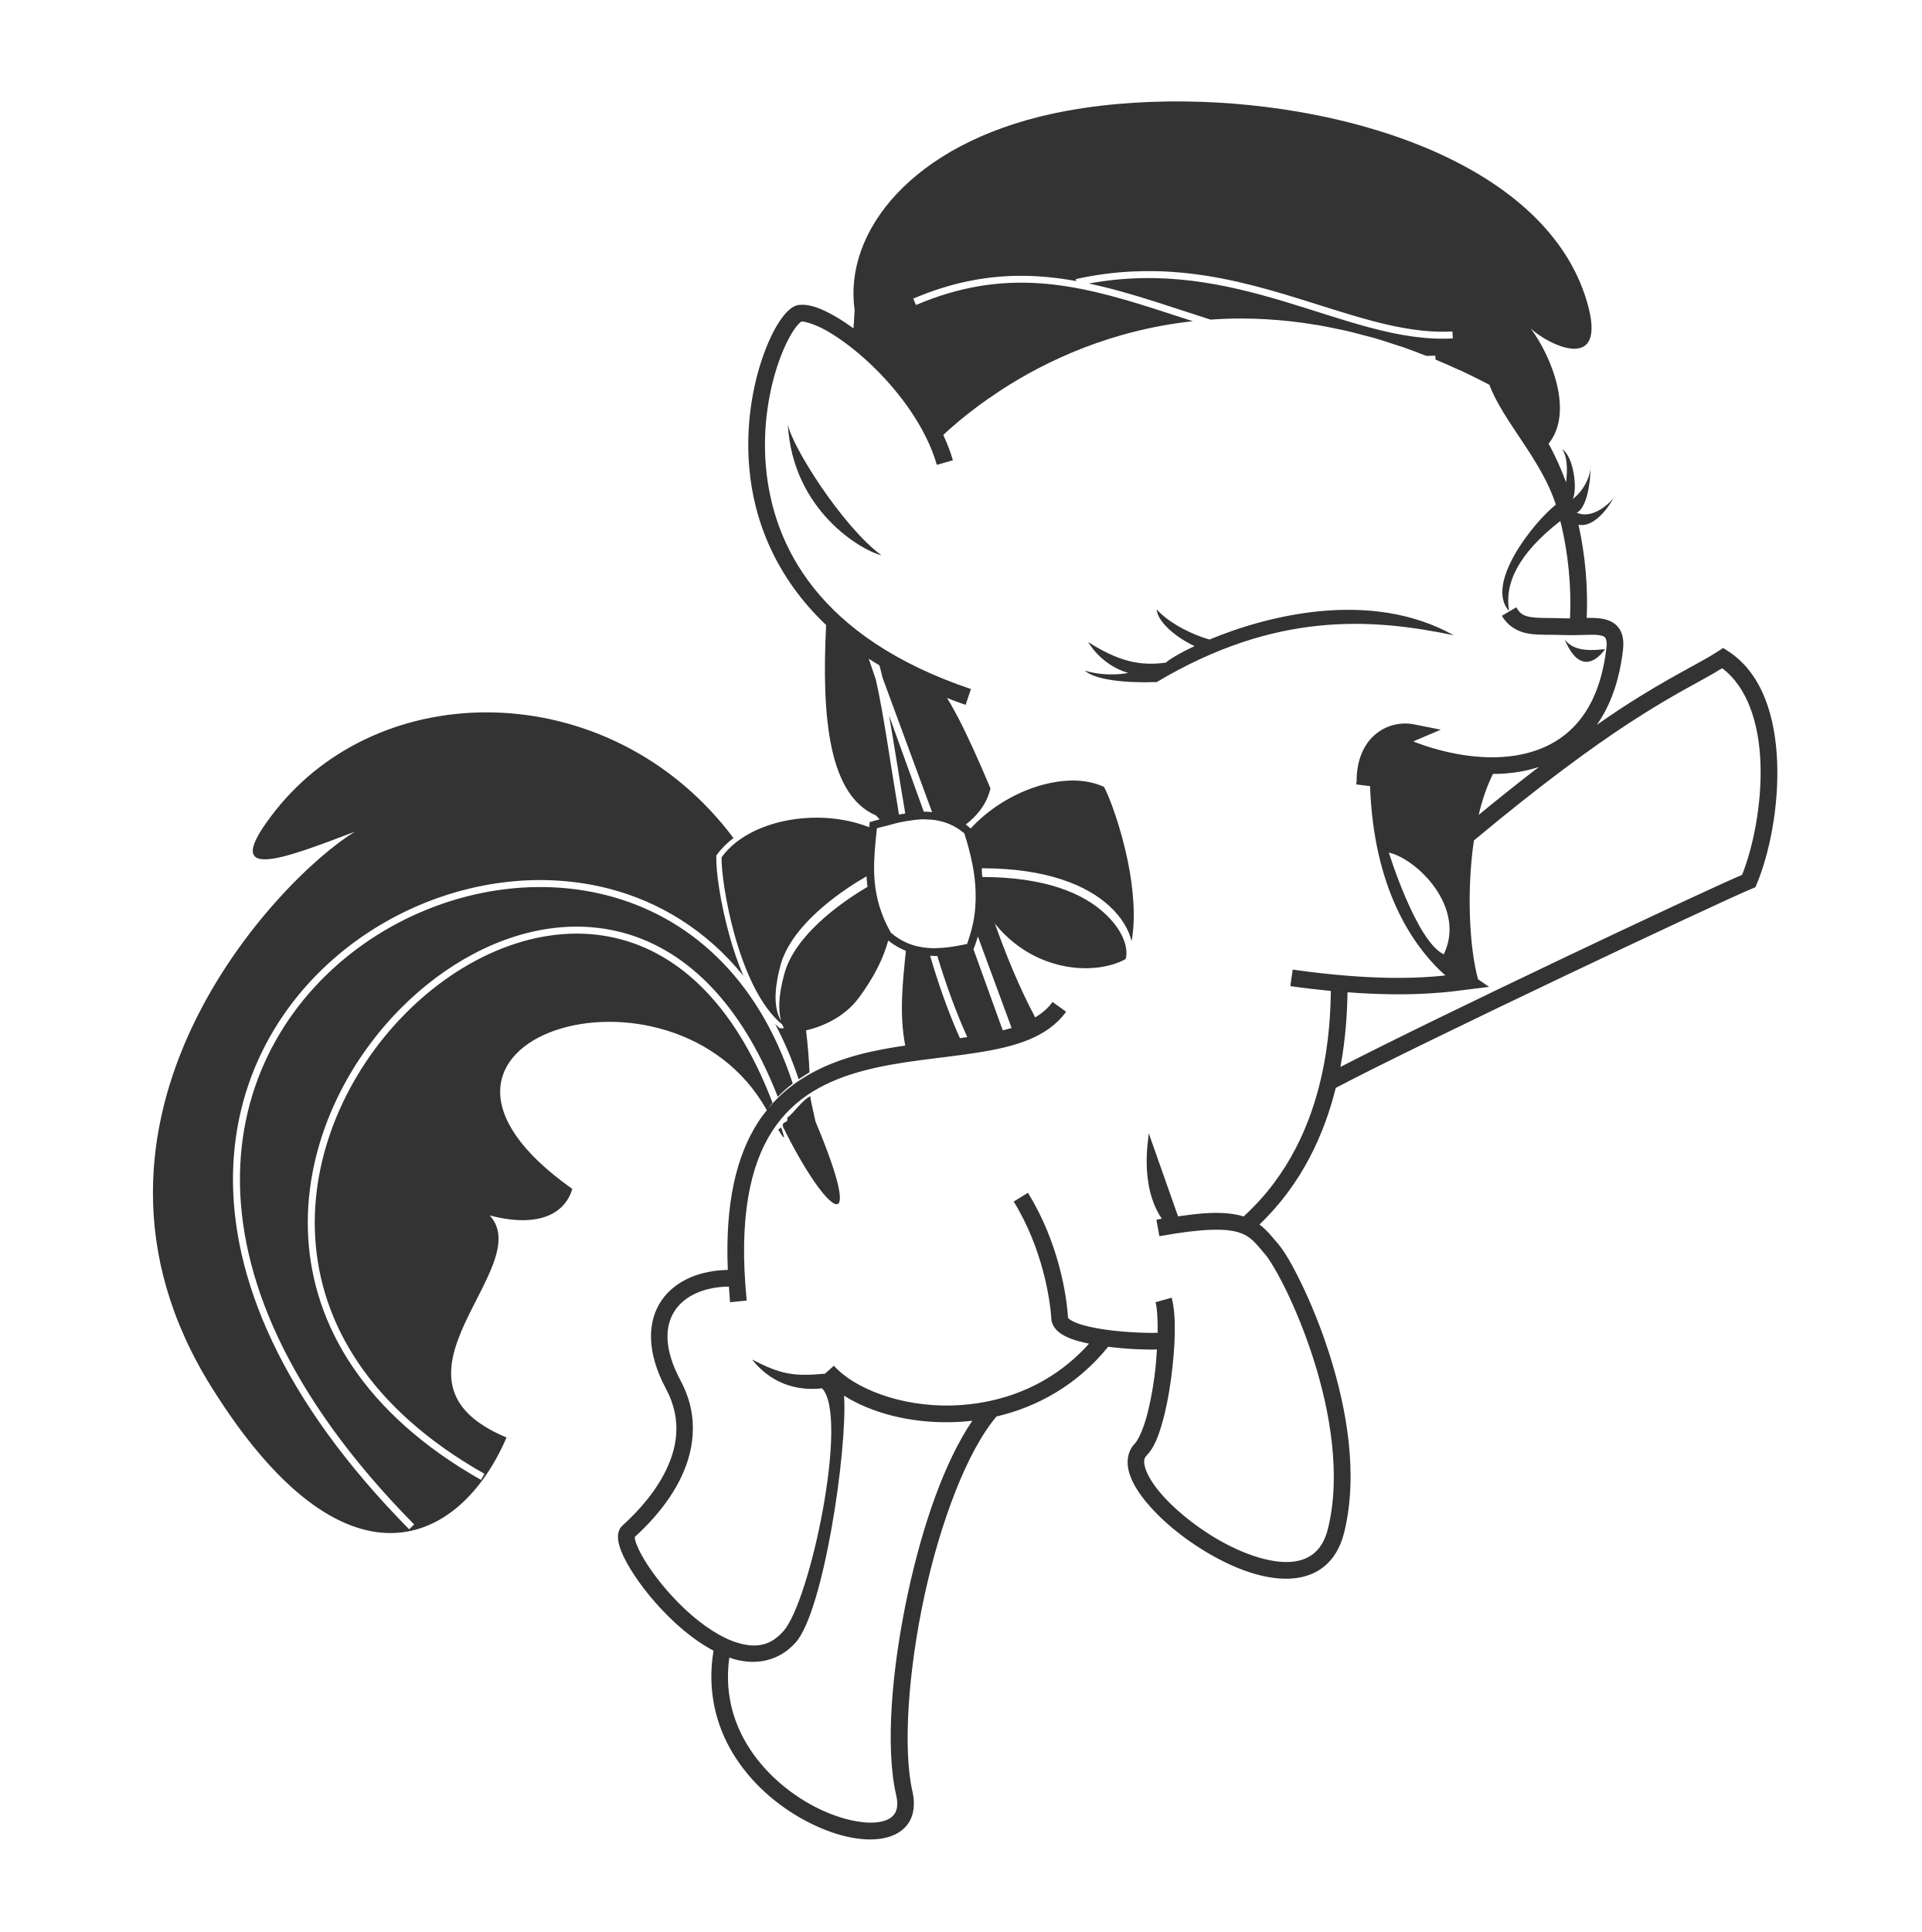
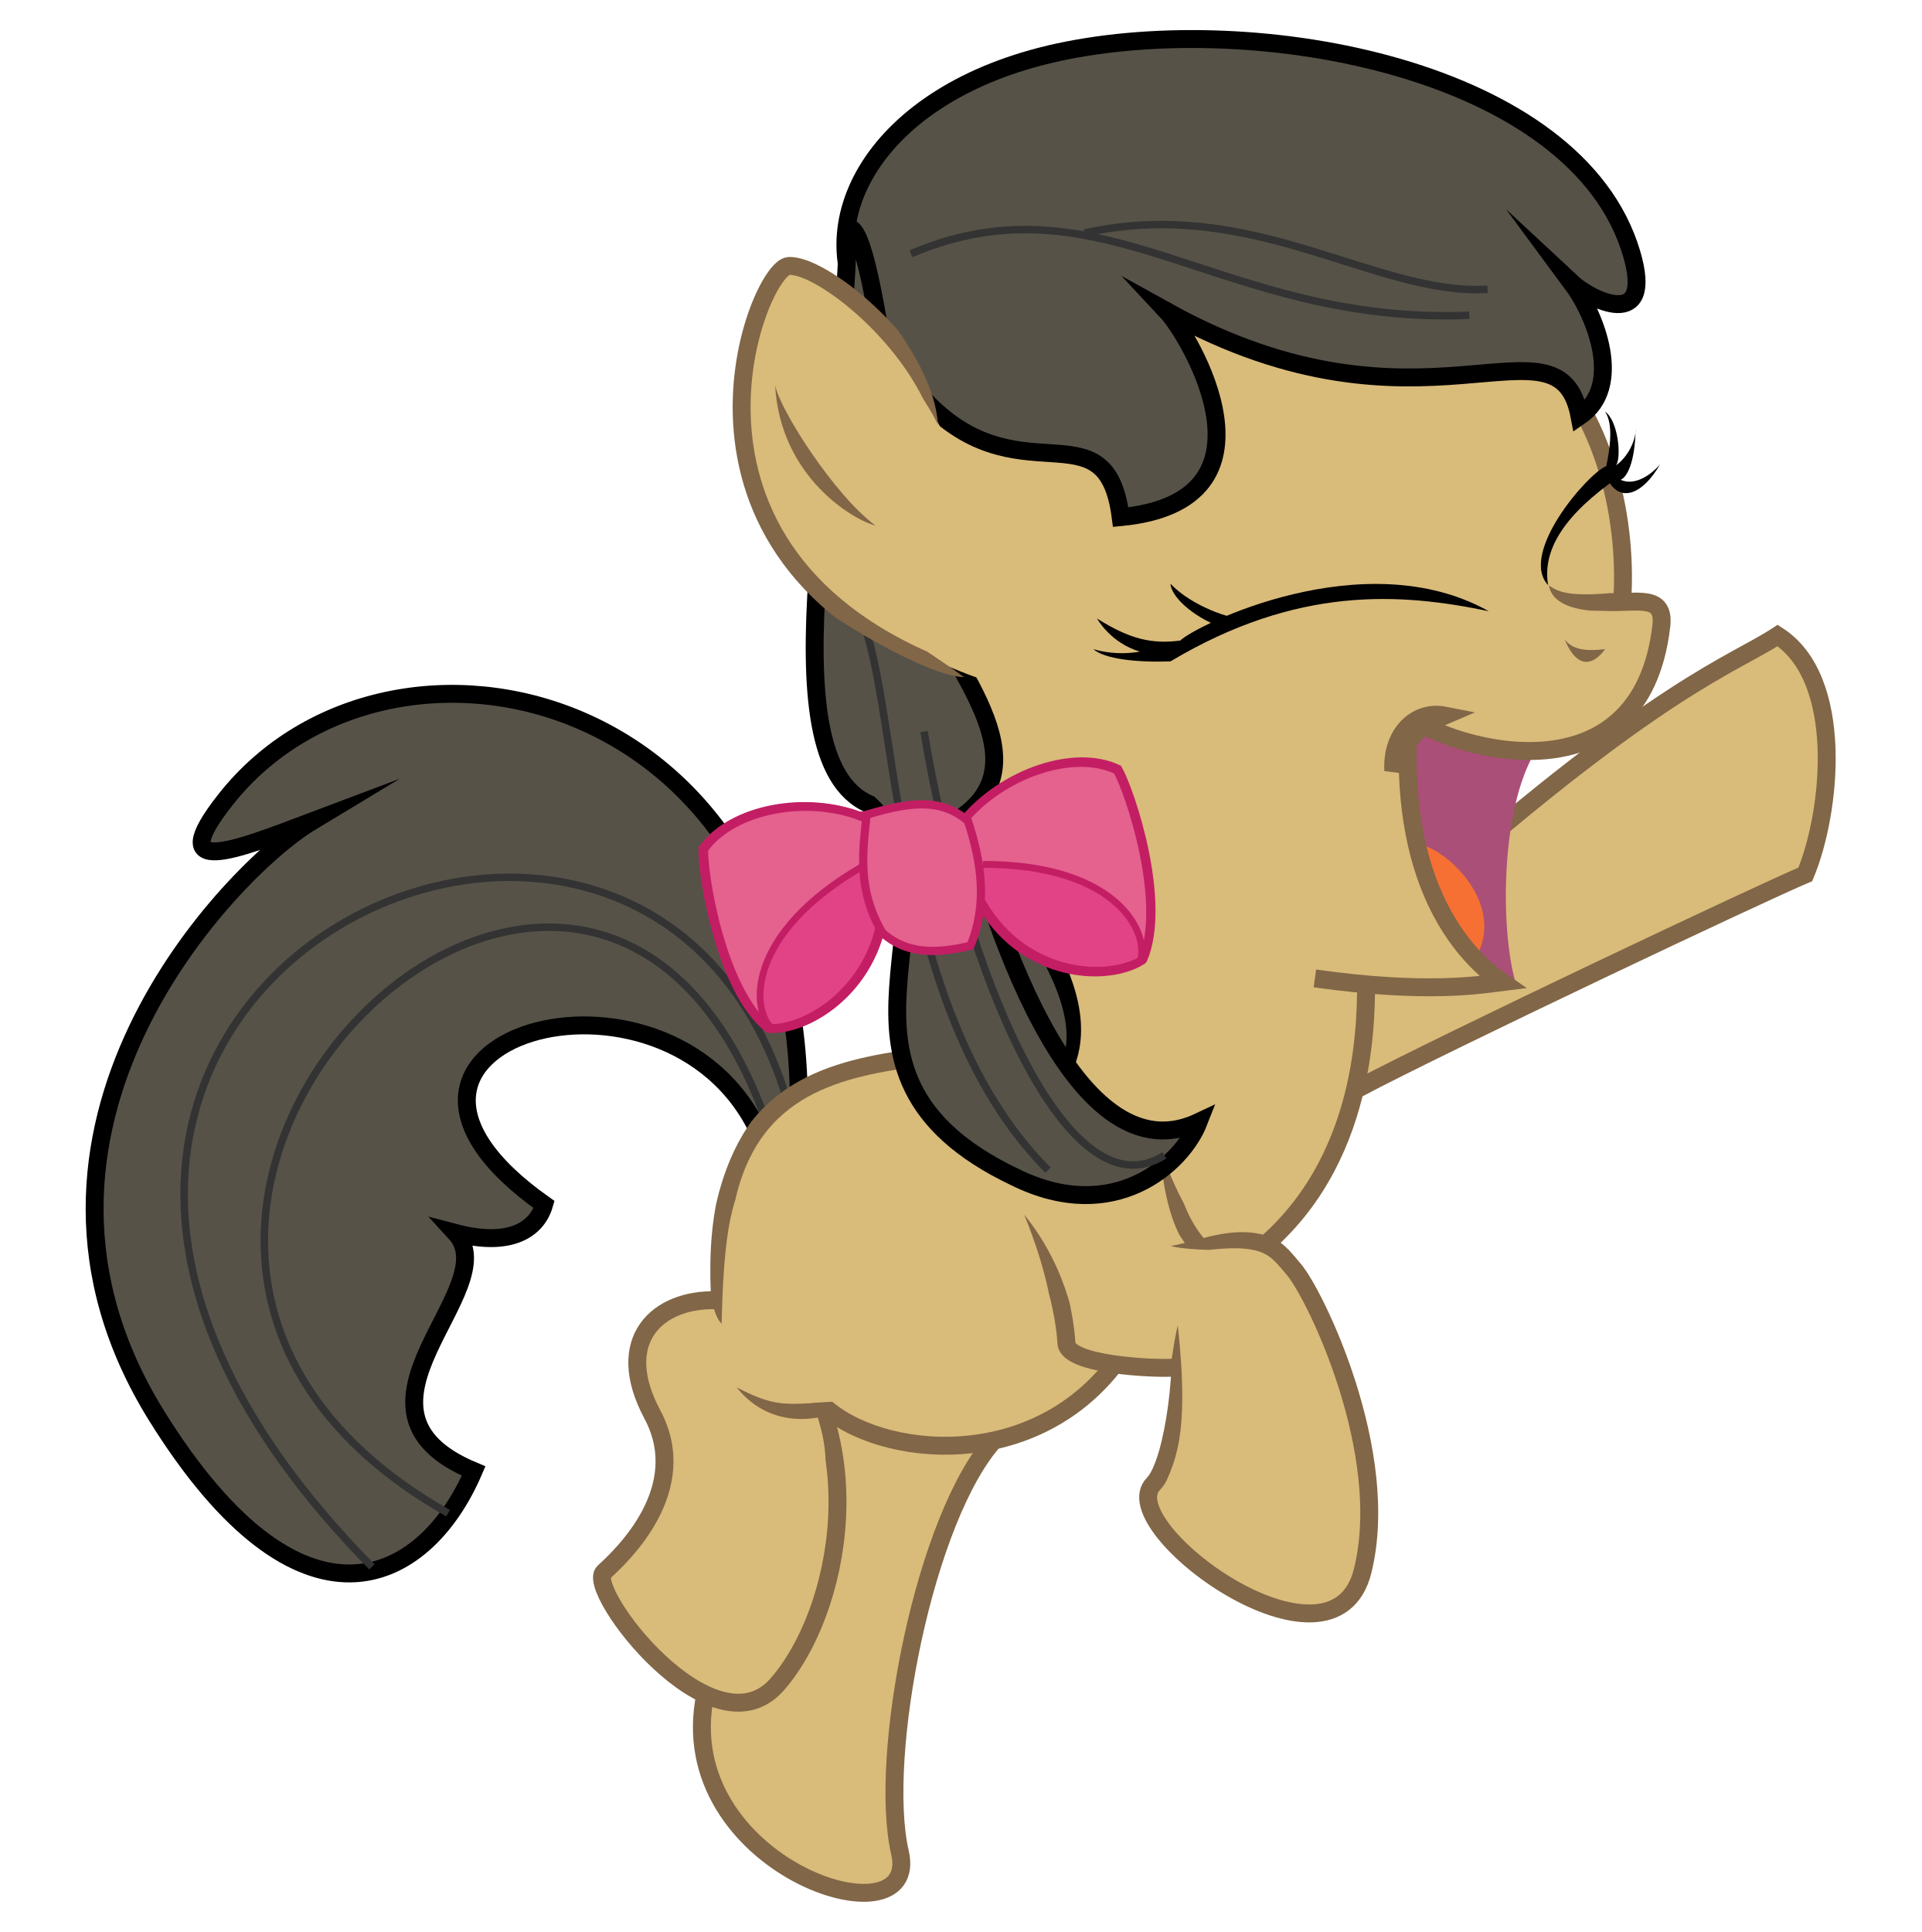
<svg xmlns="http://www.w3.org/2000/svg" xmlns:xlink="http://www.w3.org/1999/xlink" height="174.653" width="173.699" version="1.0" viewBox="0 0 173.699 174.653" id="svg2">
  <defs id="defs66">
    <linearGradient id="linearGradient11550">
      <stop style="stop-color: rgb(255, 255, 255); stop-opacity: 1;" offset="0" id="stop11552" />
      <stop style="stop-color: rgb(255, 255, 255); stop-opacity: 0;" offset="1" id="stop11554" />
    </linearGradient>
    <linearGradient xlink:href="#linearGradient11550" id="linearGradient10783" gradientUnits="userSpaceOnUse" x1="25.5" y1="18.5" x2="36.5" y2="18.5" gradientTransform="matrix(10.16656,0,0,10.16656,-690.8088,-2.169177)" />
+     <clipPath id="clipPath6889" clipPathUnits="userSpaceOnUse">
+       <path id="path6891" d="M 550.321,951.074 C 582.307,1000.693 588.868,1028.988 584.768,1056.463 580.667,1083.938 522.846,937.951 522.846,937.951 L 509.724,903.915 474.867,910.476 C 474.867,910.476 380.14,951.484 395.723,1021.196 411.306,1090.909 323.55,1140.118 385.061,1158.982 446.572,1177.845 415.817,1227.054 453.543,1235.666 491.27,1244.277 537.199,1245.098 549.091,1229.515 560.983,1213.932 644.639,1060.154 643.818,1044.981 642.998,1029.808 599.12,1032.679 591.739,1010.534 584.358,988.39 563.854,956.815 550.321,951.074 Z" style="fill:#ffaaaa;fill-opacity:1;fill-rule:nonzero;stroke:none" />
+     </clipPath>
+     <clipPath id="clipPath6883" clipPathUnits="userSpaceOnUse">
+       <path id="path6885" d="M 516.141,947.394 C 501.49,934.011 502.223,840.106 549.198,797.191 596.172,754.276 733.617,729.919 733.617,729.919 L 793.93,737.458 749.275,788.492 632.708,790.812 C 632.708,790.812 547.458,808.79 537.019,835.467 526.58,862.144 517.881,867.363 516.141,947.394 Z" style="fill:#ffaaaa;fill-opacity:1;fill-rule:nonzero;stroke:none" />
+     </clipPath>
    <clipPath id="clipPath6869" clipPathUnits="userSpaceOnUse">
      <path id="path6871" d="M 718.862,874.389 C 750.028,912.526 753.719,955.174 753.719,955.174 767.661,958.045 853.367,962.966 853.367,962.966 853.367,962.966 832.453,1001.923 831.633,1004.793 830.813,1007.664 756.999,987.16 756.999,987.16 L 731.575,958.865 C 731.575,958.865 741.827,964.606 739.366,949.843 736.906,935.081 734.445,912.526 718.862,874.389 Z" style="fill:none;stroke:#bf1f53;stroke-width:5;stroke-linecap:butt;stroke-linejoin:miter;stroke-miterlimit:4;stroke-dasharray:none;stroke-dashoffset:0;stroke-opacity:1" />
    </clipPath>
    <clipPath id="clipPath6875" clipPathUnits="userSpaceOnUse">
      <path id="path6877" d="M 821.791,948.613 C 829.993,1024.887 819.741,1040.88 809.489,1062.614 823.021,1071.226 871.82,1097.881 871.82,1097.881 L 904.216,1030.218 C 904.216,1030.218 884.943,898.174 854.597,898.174 824.252,898.174 816.87,895.303 816.87,895.303 840.245,892.433 885.353,865.778 914.878,919.088 944.404,972.397 977.21,1074.096 977.21,1074.096 V 1148.32 L 945.224,1192.198 847.626,1148.32 772.172,1092.55 788.985,1042.52 C 788.985,1042.52 795.956,1049.082 804.978,1034.319 814,1019.556 815.553,973.66 821.791,948.613 Z" style="fill:none;stroke:#bf1f53;stroke-width:5;stroke-linecap:butt;stroke-linejoin:miter;stroke-miterlimit:4;stroke-dasharray:none;stroke-dashoffset:0;stroke-opacity:1" />
    </clipPath>
    <clipPath id="clipPath6863" clipPathUnits="userSpaceOnUse">
      <path id="path6865" d="M 809.899,828.871 C 811.949,871.109 823.842,891.613 827.122,894.073 840.655,892.023 846.475,892.301 846.475,892.301 840.734,893.531 820.971,864.548 809.899,828.871 Z" style="fill:none;stroke:#bf1f53;stroke-width:5;stroke-linecap:butt;stroke-linejoin:miter;stroke-miterlimit:4;stroke-dasharray:none;stroke-dashoffset:0;stroke-opacity:1" />
    </clipPath>
    <clipPath id="clipPath6895" clipPathUnits="userSpaceOnUse">
      <path id="path6897" d="M 1070.399,452.832 C 1073.27,468.21 1095.107,470.055 1109.152,470.26 1103.923,479.692 813.59,587.337 813.59,587.337 L 765.201,801.396 C 765.201,801.396 1024.369,812.878 1027.649,812.878 1030.93,812.878 1165.434,707.899 1165.434,707.899 L 1242.529,465.134 1206.442,399.522 C 1206.442,399.522 1144.623,454.882 1113.868,457.753 1083.112,460.623 1076.551,456.933 1070.399,452.832 Z" style="fill:#ffaaaa;fill-opacity:1;fill-rule:nonzero;stroke:none" />
    </clipPath>
    <clipPath id="clipPath6069" clipPathUnits="userSpaceOnUse">
      <path id="path6071" d="M 798.417,670.992 C 773.197,675.708 759.46,673.863 753.924,667.711 769.097,670.582 796.982,657.87 805.593,649.258 814.205,640.646 658.376,584.261 656.121,578.93 653.865,573.599 653.455,490.559 655.301,489.944 657.146,489.329 689.747,504.911 689.747,504.911 L 829.173,605.79 834.709,652.334 Z" style="fill:none;stroke:#bf1f53;stroke-width:5;stroke-linecap:butt;stroke-linejoin:miter;stroke-miterlimit:4;stroke-dasharray:none;stroke-dashoffset:0;stroke-opacity:1" />
    </clipPath>
    <clipPath id="clipPath6907" clipPathUnits="userSpaceOnUse">
      <path id="path6909" d="M 678.523,514.183 C 662.787,502.322 628.248,481.522 582.953,446.503 561.988,430.294 601.392,269.451 625.169,294.968 648.946,320.485 659.385,341.218 661.125,345.277 658.225,297.723 603.132,243.934 586.314,225.376 569.495,206.818 510.922,210.298 492.364,230.595 473.806,250.893 426.252,355.861 461.048,399.936 495.844,444.011 547.458,434.732 566.016,453.87 584.574,473.008 654.746,514.183 678.523,514.183 Z" style="fill:#ffaaaa;fill-opacity:1;fill-rule:nonzero;stroke:none" />
    </clipPath>
  </defs>
-   <path style="color:#000000;font-style:normal;font-variant:normal;font-weight:normal;font-stretch:normal;font-size:medium;line-height:normal;font-family:sans-serif;font-variant-ligatures:normal;font-variant-position:normal;font-variant-caps:normal;font-variant-numeric:normal;font-variant-alternates:normal;font-feature-settings:normal;text-indent:0;text-align:start;text-decoration:none;text-decoration-line:none;text-decoration-style:solid;text-decoration-color:#000000;letter-spacing:normal;word-spacing:normal;text-transform:none;writing-mode:lr-tb;direction:ltr;text-orientation:mixed;dominant-baseline:auto;baseline-shift:baseline;text-anchor:start;white-space:normal;shape-padding:0;clip-rule:nonzero;display:inline;overflow:visible;visibility:visible;opacity:1;isolation:auto;mix-blend-mode:normal;color-interpolation:sRGB;color-interpolation-filters:linearRGB;solid-color:#000000;solid-opacity:1;vector-effect:none;fill:#333333;fill-opacity:1;fill-rule:nonzero;stroke:none;stroke-width:0.742;stroke-linecap:butt;stroke-linejoin:miter;stroke-miterlimit:100;stroke-dasharray:none;stroke-dashoffset:0;stroke-opacity:1;color-rendering:auto;image-rendering:auto;shape-rendering:auto;text-rendering:auto;enable-background:accumulate" d="m 107.222,9.173 c -4.288,-0.057 -8.422,0.317 -12.056,1.099 -12.772,2.749 -18.91,10.718 -17.909,17.74 -0.025,0.544 -0.067,1.11 -0.104,1.671 -0.527,-0.381 -1.045,-0.73 -1.538,-1.017 -1.251,-0.728 -2.318,-1.183 -3.32,-1.106 -0.45,0.035 -0.751,0.259 -1.031,0.518 -0.28,0.259 -0.542,0.586 -0.804,0.984 -0.524,0.796 -1.045,1.877 -1.502,3.189 -0.914,2.623 -1.562,6.166 -1.228,10.026 0.405,4.695 2.331,9.84 6.95,14.228 -0.434,8.542 0.29,15.403 4.501,17.208 0.123,0.116 0.217,0.239 0.33,0.357 -0.223,0.062 -0.446,0.122 -0.669,0.186 l -0.224,0.064 -0.026,0.233 c -0.008,0.074 -0.014,0.15 -0.022,0.224 -1.448,-0.567 -3.051,-0.848 -4.647,-0.86 -3.532,-0.027 -7.023,1.25 -8.692,3.586 -0.071,2.197 1.491,11.871 5.483,15.112 0.051,0.128 0.102,0.244 0.155,0.337 -0.089,4.73e-4 -0.181,0.006 -0.268,0.002 l -0.111,-0.005 -0.087,-0.069 c -0.115,-0.092 -0.219,-0.204 -0.33,-0.304 0.807,1.52 1.522,3.18 2.125,4.989 0.306,-0.213 0.641,-0.42 0.979,-0.625 -0.052,-1.308 -0.165,-2.564 -0.312,-3.79 1.469,-0.348 3.475,-1.183 4.796,-2.981 1.347,-1.833 2.16,-3.459 2.635,-5.146 0.511,0.411 1.044,0.715 1.594,0.933 -0.29,2.829 -0.611,5.735 -0.058,8.561 -1.382,0.206 -2.774,0.447 -4.138,0.809 -3.084,0.819 -6.039,2.218 -8.229,4.851 0.12,-0.166 0.237,-0.333 0.368,-0.488 -3.576,-9.389 -8.98,-13.881 -14.699,-15.003 -6.425,-1.26 -13.32,1.718 -18.496,6.947 -5.176,5.229 -8.609,12.687 -8.142,20.288 0.467,7.601 4.807,15.372 15.298,21.312 l -0.31,0.549 c -10.632,-6.019 -15.136,-14.008 -15.617,-21.822 -0.48,-7.814 3.036,-15.426 8.324,-20.769 3.966,-4.007 8.943,-6.748 14.006,-7.315 1.688,-0.189 3.386,-0.135 5.059,0.193 5.895,1.157 11.416,5.752 15.056,15.089 0.18,-0.188 0.366,-0.371 0.558,-0.547 0.244,-0.223 0.514,-0.441 0.795,-0.656 C 68.469,88.167 62.097,82.819 54.924,80.953 47.534,79.031 39.284,80.818 32.856,85.352 26.429,89.887 21.83,97.151 21.693,106.197 c -0.137,9.046 4.195,19.907 15.745,31.613 l -0.448,0.441 c -11.631,-11.789 -16.067,-22.81 -15.927,-32.065 0.14,-9.255 4.861,-16.712 11.431,-21.348 4.928,-3.477 10.899,-5.377 16.78,-5.277 1.96,0.033 3.911,0.29 5.809,0.784 4.543,1.182 8.775,3.745 12.116,7.867 -0.479,-1.114 -0.877,-2.295 -1.208,-3.457 -0.895,-3.141 -1.278,-6.101 -1.239,-7.302 l 0.004,-0.106 0.06,-0.086 c 0.404,-0.566 0.913,-1.063 1.487,-1.502 -5.565,-7.441 -13.744,-11.176 -21.722,-11.355 -7.561,-0.17 -14.937,2.85 -19.721,8.922 -5.326,6.761 0.938,4.23 7.227,1.859 -6.76,4.075 -28.02,26.017 -13.015,50.135 12.107,19.46 22.534,14.378 26.718,4.629 -12.472,-5.197 2.806,-15.366 -1.52,-20.074 4.426,1.165 6.815,-0.166 7.464,-2.4 -19.134,-13.524 9.106,-22.299 17.585,-7.111 -0.272,0.34 -0.538,0.691 -0.784,1.072 -1.941,3.006 -2.995,7.271 -2.743,13.365 -2.47,0.042 -4.71,0.928 -5.964,2.721 -1.339,1.913 -1.391,4.723 0.372,8.018 1.55,2.897 0.984,5.526 -0.184,7.741 -1.168,2.216 -2.959,3.914 -3.747,4.63 -0.291,0.264 -0.393,0.632 -0.406,0.94 -0.013,0.309 0.043,0.602 0.135,0.911 0.183,0.618 0.521,1.305 0.979,2.059 0.915,1.509 2.315,3.263 3.958,4.793 1.101,1.025 2.308,1.947 3.566,2.61 -0.592,3.56 0.203,6.721 1.748,9.277 1.628,2.695 4.047,4.741 6.507,6.063 2.461,1.321 4.949,1.948 6.903,1.649 0.977,-0.15 1.86,-0.562 2.407,-1.323 0.547,-0.761 0.682,-1.794 0.417,-2.943 -0.872,-3.777 -0.396,-10.863 1.086,-17.698 1.434,-6.612 3.839,-13.049 6.515,-16.2 3.657,-0.854 7.275,-2.816 10.092,-6.3 1.778,0.222 3.505,0.28 4.408,0.242 -0.047,0.801 -0.114,1.625 -0.224,2.447 -0.185,1.383 -0.45,2.743 -0.771,3.845 -0.321,1.102 -0.743,1.952 -1.013,2.23 -0.639,0.658 -0.761,1.613 -0.539,2.476 0.221,0.864 0.728,1.725 1.418,2.597 1.38,1.744 3.52,3.521 5.868,4.882 2.348,1.361 4.895,2.317 7.178,2.245 1.142,-0.036 2.232,-0.348 3.122,-1.039 0.89,-0.691 1.543,-1.745 1.884,-3.123 1.295,-5.233 0.244,-11.175 -1.316,-16.091 -0.78,-2.458 -1.692,-4.658 -2.526,-6.385 -0.833,-1.727 -1.548,-2.946 -2.097,-3.592 -0.534,-0.628 -1.03,-1.275 -1.715,-1.788 3.924,-3.749 5.895,-8.311 6.897,-12.35 7.49,-3.954 34.327,-16.638 37.648,-18.022 l 0.288,-0.12 0.12,-0.286 c 1.15,-2.761 1.997,-6.945 1.846,-10.996 -0.151,-4.051 -1.308,-8.053 -4.472,-10.081 l -0.412,-0.262 -0.41,0.268 c -1.81,1.184 -4.342,2.275 -8.833,5.201 -0.657,0.428 -1.429,0.967 -2.176,1.482 1.19,-1.687 2.033,-3.914 2.365,-6.775 0.091,-0.784 9.3e-4,-1.456 -0.368,-1.972 -0.369,-0.516 -0.948,-0.751 -1.491,-0.846 -0.456,-0.079 -0.934,-0.085 -1.418,-0.075 0.114,-2.689 -0.11,-5.578 -0.743,-8.424 0.946,0.197 2.118,-0.595 3.165,-2.4 -0.766,0.896 -2.129,1.846 -3.331,1.308 0.516,-0.206 1.215,-1.412 1.266,-4.302 0.052,0.619 -0.399,2.149 -1.638,3.078 0.465,-0.774 0.142,-3.8 -0.942,-4.523 0.484,0.692 0.49,1.869 0.357,3.007 -0.447,-1.205 -0.963,-2.381 -1.584,-3.495 2.304,-2.835 0.265,-7.882 -1.602,-10.402 1.549,1.445 7.054,4.23 5.06,-2.478 C 139.836,15.073 122.538,9.378 107.222,9.173 Z m -2.903,15.336 c 4.293,0.071 8.202,1.02 11.838,2.107 5.54,1.656 10.452,3.612 15.14,3.348 l 0.035,0.629 c -4.884,0.276 -9.848,-1.727 -15.355,-3.373 -5.229,-1.563 -10.941,-2.812 -17.541,-1.589 2.016,0.429 4.024,1.014 6.074,1.667 1.6,0.51 3.241,1.058 4.92,1.595 0.904,-0.061 1.823,-0.102 2.77,-0.1 0.735,0.001 1.483,0.022 2.243,0.066 0.761,0.043 1.533,0.108 2.318,0.197 0.711,0.081 1.435,0.186 2.167,0.306 0.085,0.014 0.167,0.022 0.251,0.036 0.61,0.104 1.23,0.235 1.853,0.368 0.216,0.046 0.427,0.081 0.645,0.131 0.565,0.129 1.141,0.286 1.717,0.441 0.27,0.073 0.535,0.131 0.807,0.21 0.651,0.187 1.314,0.406 1.979,0.627 0.202,0.067 0.399,0.121 0.601,0.191 0.681,0.236 1.374,0.503 2.068,0.776 0.027,0.011 0.054,0.019 0.08,0.029 0.275,-0.006 0.544,-0.005 0.824,-0.016 l 0.015,0.352 c 0.641,0.267 1.287,0.55 1.939,0.847 0.153,0.07 0.302,0.127 0.456,0.199 0.004,0.002 0.007,0.004 0.011,0.005 0.811,0.379 1.634,0.794 2.462,1.226 1.251,3.333 4.724,6.784 6.006,10.839 -2.055,1.629 -6.444,7.194 -4.226,9.611 -0.415,-2.448 0.765,-5.123 4.634,-8.137 0.738,2.957 1.005,6.001 0.877,8.802 -0.166,0.001 -0.333,0.007 -0.497,0 -1.282,-0.053 -2.292,-7.2e-5 -2.978,-0.106 -0.685,-0.106 -1.008,-0.253 -1.383,-0.891 l -1.303,0.765 c 0.58,0.988 1.509,1.474 2.456,1.62 0.947,0.146 1.95,0.07 3.145,0.12 1.331,0.055 2.575,-0.096 3.233,0.018 0.329,0.057 0.448,0.135 0.519,0.235 0.071,0.1 0.163,0.345 0.097,0.918 -0.421,3.625 -1.662,5.959 -3.298,7.46 -1.636,1.502 -3.712,2.198 -5.908,2.378 -2.915,0.238 -6.008,-0.506 -8.242,-1.385 0.077,-0.035 0.14,-0.075 0.221,-0.109 l 2.258,-0.959 -2.407,-0.477 c -0.353,-0.07 -0.705,-0.095 -1.05,-0.077 -1.035,0.055 -2.008,0.494 -2.741,1.236 -0.924,0.935 -1.428,2.352 -1.412,4.002 v 0.002 c 9.3e-4,0.094 -0.039,0.167 -0.035,0.262 l 1.248,0.159 c 0.324,9.11 3.73,14.365 6.81,17.113 -2.409,0.259 -6.677,0.477 -13.806,-0.53 l -0.211,1.494 c 1.315,0.186 2.522,0.323 3.663,0.434 -0.03,1.714 -0.119,4.515 -0.864,7.796 -0.936,4.126 -2.897,8.843 -7.025,12.592 -0.015,-0.005 -0.028,-0.012 -0.044,-0.016 -0.793,-0.239 -1.748,-0.344 -3.007,-0.297 -0.801,0.03 -1.787,0.147 -2.872,0.304 l -2.651,-7.519 c 0,0.475 -0.877,4.677 1.181,7.732 -0.542,0.082 0.134,-0.019 -0.49,0.095 l 0.272,1.485 c 3.931,-0.715 5.98,-0.703 7.131,-0.355 1.151,0.347 1.58,1.002 2.482,2.063 0.328,0.386 1.085,1.608 1.888,3.271 0.802,1.663 1.69,3.805 2.446,6.187 1.512,4.763 2.475,10.489 1.292,15.271 -0.278,1.125 -0.752,1.832 -1.345,2.292 -0.593,0.461 -1.341,0.693 -2.245,0.722 -1.808,0.057 -4.178,-0.769 -6.373,-2.041 -2.195,-1.272 -4.223,-2.978 -5.438,-4.512 -0.607,-0.767 -1.002,-1.494 -1.141,-2.034 -0.138,-0.54 -0.079,-0.804 0.16,-1.05 0.646,-0.665 1.028,-1.654 1.379,-2.861 0.351,-1.207 0.626,-2.627 0.818,-4.067 0.385,-2.88 0.499,-5.733 0.053,-7.327 l -1.454,0.408 c 0.141,0.502 0.205,1.521 0.19,2.761 -0.706,0.038 -2.875,-0.013 -4.8,-0.293 -0.987,-0.144 -1.922,-0.352 -2.549,-0.601 -0.313,-0.125 -0.546,-0.261 -0.66,-0.361 -0.114,-0.1 -0.096,-0.114 -0.095,-0.1 -0.11,-1.982 -0.84,-6.804 -3.623,-11.298 l -1.285,0.795 c 2.586,4.178 3.302,8.853 3.399,10.587 0.027,0.479 0.298,0.883 0.61,1.155 0.313,0.273 0.681,0.463 1.093,0.627 0.506,0.201 1.093,0.349 1.706,0.476 -3.499,3.914 -8.125,5.486 -12.435,5.589 -4.594,0.11 -8.795,-1.535 -10.626,-3.595 l -0.811,0.722 c -2.86,0.256 -3.966,0.064 -6.586,-1.281 2.082,2.614 4.746,2.781 6.323,2.602 2.455,2.502 -1.049,19.229 -3.497,21.957 -1.173,1.331 -2.458,1.518 -4.016,1.082 -1.558,-0.435 -3.298,-1.605 -4.831,-3.032 -1.533,-1.427 -2.868,-3.105 -3.696,-4.47 -0.414,-0.683 -0.7,-1.294 -0.822,-1.706 -0.057,-0.193 -0.069,-0.328 -0.069,-0.392 0.855,-0.781 2.698,-2.535 3.974,-4.957 1.314,-2.493 1.989,-5.777 0.18,-9.159 -1.596,-2.983 -1.427,-5.066 -0.467,-6.438 0.91,-1.301 2.688,-2.063 4.827,-2.083 0.034,0.47 0.055,0.921 0.104,1.412 l 1.503,-0.149 c -0.744,-7.484 0.318,-12.235 2.305,-15.313 1.987,-3.078 4.934,-4.583 8.275,-5.47 3.341,-0.887 7.035,-1.114 10.325,-1.636 3.29,-0.523 6.274,-1.338 7.969,-3.69 l -1.225,-0.884 c -0.404,0.561 -0.942,1.013 -1.569,1.4 -1.46,-2.751 -2.669,-5.738 -3.643,-8.481 1.669,2.074 3.778,3.248 5.839,3.747 2.347,0.568 4.593,0.234 5.981,-0.545 0.264,-0.96 -0.176,-2.553 -1.93,-4.162 -1.889,-1.733 -5.252,-3.248 -11.025,-3.255 -0.011,-0.093 -0.02,-0.186 -0.033,-0.279 L 88.753,78.491 c 5.888,0.002 9.502,1.549 11.528,3.408 1.136,1.042 1.765,2.17 2.015,3.184 0.384,-2.135 0.157,-4.789 -0.348,-7.245 -0.631,-3.065 -1.644,-5.773 -2.147,-6.704 -0.846,-0.386 -1.821,-0.585 -2.877,-0.574 -1.094,0.011 -2.261,0.224 -3.42,0.614 -2.129,0.717 -4.213,2.032 -5.758,3.721 l -0.035,-0.031 c -0.134,-0.118 -0.272,-0.224 -0.41,-0.326 1.259,-0.973 1.954,-2.071 2.238,-3.26 -1.031,-2.464 -2.046,-4.705 -2.914,-6.383 -0.131,-0.252 -0.25,-0.465 -0.374,-0.691 -0.117,-0.213 -0.233,-0.426 -0.343,-0.612 -0.103,-0.176 -0.201,-0.331 -0.297,-0.483 -0.003,-0.005 -0.006,-0.008 -0.009,-0.013 0.554,0.211 1.1,0.426 1.686,0.623 l 0.483,-1.43 C 74.052,57.664 69.857,49.372 69.233,42.148 c -0.312,-3.612 0.304,-6.967 1.152,-9.399 0.424,-1.216 0.909,-2.203 1.338,-2.856 0.214,-0.326 0.417,-0.567 0.565,-0.703 0.148,-0.136 0.239,-0.133 0.124,-0.124 0.34,-0.026 1.319,0.251 2.446,0.906 1.126,0.655 2.444,1.641 3.743,2.856 2.597,2.429 5.111,5.782 6.086,9.195 l 1.452,-0.415 c -0.222,-0.779 -0.526,-1.54 -0.867,-2.287 0.115,-0.109 0.208,-0.2 0.346,-0.326 0.253,-0.232 0.559,-0.492 0.884,-0.769 0.127,-0.108 0.234,-0.201 0.372,-0.315 0.365,-0.303 0.784,-0.627 1.225,-0.962 0.139,-0.106 0.258,-0.202 0.405,-0.31 0.493,-0.365 1.043,-0.74 1.618,-1.124 0.146,-0.097 0.272,-0.189 0.423,-0.286 4.045,-2.623 9.954,-5.423 17.447,-6.21 -0.057,0.006 -0.116,0.008 -0.173,0.015 -1.175,-0.383 -2.367,-0.773 -3.499,-1.133 -7.103,-2.263 -13.499,-3.75 -21.518,-0.328 l -0.246,-0.578 c 3.584,-1.529 6.869,-2.097 10.028,-2.061 0.451,0.005 0.9,0.022 1.347,0.051 1.128,0.072 2.243,0.223 3.353,0.423 l -0.04,-0.177 c 1.8,-0.401 3.536,-0.618 5.214,-0.692 0.629,-0.028 1.251,-0.036 1.864,-0.026 z M 71.217,38.328 c 0.413,7.847 6.711,11.459 8.466,11.872 -3.51,-2.581 -8.157,-9.911 -8.466,-11.872 z M 104.565,55.104 c 0.046,0.916 1.356,2.318 3.417,3.307 -1.374,0.648 -2.316,1.219 -2.591,1.494 -2.375,0.31 -4.234,-0.104 -7.021,-1.859 0,0 1.136,2.065 3.614,2.788 0,0 -1.859,0.412 -3.923,-0.208 0.929,0.826 3.615,1.136 6.506,1.033 10.737,-6.401 19.409,-5.782 26.842,-4.233 -7.492,-4.187 -16.842,-1.79 -22.073,0.388 -1.439,-0.401 -3.562,-1.395 -4.769,-2.712 z m -26.033,4.446 c 0.309,0.203 0.641,0.399 0.966,0.596 0.096,0.36 0.193,0.722 0.282,1.117 l 0.002,0.007 4.476,12.146 c -0.249,-0.023 -0.499,-0.044 -0.751,-0.042 L 80.371,64.687 c 0.463,2.607 0.914,5.637 1.463,8.851 -0.189,0.032 -0.379,0.059 -0.569,0.098 -0.799,-4.744 -1.381,-9.065 -2.085,-12.182 z m 77.148,0.858 c 2.28,1.708 3.328,4.956 3.462,8.57 0.138,3.696 -0.661,7.601 -1.662,10.11 -3.939,1.669 -27.945,13.031 -36.309,17.366 0.523,-2.805 0.616,-5.25 0.643,-6.752 6.17,0.466 9.562,-0.087 10.823,-0.244 l 1.975,-0.246 -1,-0.685 c -0.762,-2.757 -1.057,-7.903 -0.374,-12.55 6.238,-5.197 10.764,-8.483 14.114,-10.666 4.163,-2.713 6.403,-3.703 8.328,-4.904 z m -16.568,8.927 c -1.64,1.254 -3.46,2.703 -5.441,4.33 0.32,-1.362 0.748,-2.618 1.29,-3.701 0.39,-0.005 0.779,-0.01 1.17,-0.042 1.007,-0.082 2.011,-0.274 2.981,-0.587 z m -55.664,4.727 c 0.107,-0.002 0.208,0.014 0.313,0.016 0.257,0.006 0.512,0.018 0.76,0.055 0.018,0.003 0.036,0.008 0.055,0.011 0.237,0.037 0.47,0.089 0.7,0.157 0.412,0.121 0.812,0.295 1.201,0.532 0.043,0.026 0.085,0.054 0.128,0.082 0.193,0.125 0.383,0.262 0.57,0.421 0.017,0.052 0.031,0.103 0.047,0.155 0.008,0.026 0.015,0.052 0.024,0.078 0.118,0.375 0.226,0.749 0.326,1.123 0.021,0.083 0.043,0.165 0.064,0.248 0.09,0.354 0.172,0.707 0.242,1.061 0.012,0.058 0.025,0.115 0.036,0.173 0.078,0.409 0.144,0.818 0.191,1.226 0.001,0.01 0.003,0.019 0.004,0.029 0.044,0.386 0.068,0.772 0.082,1.157 0.033,0.956 -0.031,1.91 -0.226,2.863 -0.001,0.007 -0.002,0.013 -0.004,0.02 -0.088,0.427 -0.204,0.854 -0.346,1.281 -0.065,0.194 -0.115,0.389 -0.191,0.583 -0.458,0.101 -0.907,0.182 -1.35,0.248 -0.091,0.014 -0.183,0.028 -0.273,0.04 -0.153,0.02 -0.306,0.037 -0.457,0.051 -0.111,0.01 -0.22,0.015 -0.33,0.022 -0.163,0.01 -0.326,0.021 -0.487,0.022 -0.003,2.2e-5 -0.006,-2e-5 -0.009,0 -0.219,0.001 -0.435,-0.007 -0.649,-0.024 -0.66,-0.052 -1.296,-0.199 -1.906,-0.468 -0.497,-0.219 -0.978,-0.513 -1.438,-0.918 -0.007,-0.012 -0.011,-0.024 -0.018,-0.036 0,0 0,-0.002 0,-0.002 -0.224,-0.395 -0.417,-0.784 -0.581,-1.166 -0.143,-0.332 -0.257,-0.658 -0.361,-0.982 -0.017,-0.054 -0.042,-0.109 -0.058,-0.162 -0.111,-0.367 -0.2,-0.728 -0.27,-1.086 -0.07,-0.363 -0.122,-0.722 -0.157,-1.079 -0.032,-0.321 -0.052,-0.641 -0.06,-0.959 -1.97e-4,-0.008 1.83e-4,-0.016 0,-0.024 -0.029,-1.261 0.098,-2.499 0.231,-3.756 0.006,-0.06 0.01,-0.119 0.016,-0.179 0.269,-0.077 0.531,-0.134 0.798,-0.206 0.112,-0.03 0.224,-0.057 0.335,-0.086 0.328,-0.09 0.657,-0.185 0.977,-0.253 0.192,-0.041 0.379,-0.069 0.569,-0.102 0.232,-0.041 0.461,-0.074 0.689,-0.102 0.274,-0.031 0.547,-0.059 0.813,-0.064 z m 42.1,3.009 c 2.555,0.584 7.01,4.965 4.966,9.199 -2.482,-1.168 -4.966,-9.199 -4.966,-9.199 z m -47.217,2.15 c 0.016,0.313 0.051,0.632 0.091,0.951 -2.627,1.546 -6.568,4.451 -7.506,7.812 -0.598,2.142 -0.535,3.458 -0.315,4.271 -0.06,-0.092 -0.12,-0.207 -0.18,-0.343 v -0.002 c -0.097,-0.219 -0.185,-0.507 -0.244,-0.86 -0.023,-0.143 -0.041,-0.296 -0.053,-0.465 -0.004,-0.061 -0.008,-0.123 -0.011,-0.188 -0.018,-0.482 0.02,-1.065 0.138,-1.76 0.015,-0.09 0.031,-0.181 0.049,-0.275 0.071,-0.367 0.157,-0.753 0.277,-1.183 0.152,-0.543 0.39,-1.072 0.682,-1.589 v -0.002 c 1.565,-2.773 4.864,-5.097 7.072,-6.369 z m 10.068,5.438 3.047,8.268 c -0.333,0.109 -0.56,0.156 -0.8,0.213 l -2.646,-7.327 0.011,-0.029 c 0.155,-0.375 0.275,-0.75 0.388,-1.124 z m -4.319,1.74 c 0.218,0.011 0.434,0.027 0.654,0.022 0.746,2.472 1.624,4.938 2.706,7.335 -0.219,0.032 -0.443,0.063 -0.667,0.093 -1.077,-2.414 -1.95,-4.924 -2.693,-7.449 z M 73.253,99.099 c -0.746,0.342 -1.501,1.547 -2.097,1.943 0.18,0.547 -0.538,0.259 -0.37,0.835 3.983,8.083 7.621,10.656 2.93,-0.496 -0.229,-1.104 -0.469,-2.018 -0.463,-2.282 z m -2.639,2.817 c -0.088,0.069 -0.181,0.137 -0.262,0.208 0.713,1.151 0.58,0.762 0.262,-0.208 z m 5.691,24.255 c 2.48,1.57 5.985,2.484 9.738,2.394 0.612,-0.015 1.232,-0.058 1.855,-0.131 -2.544,3.735 -4.512,9.534 -5.804,15.493 -1.512,6.974 -2.069,14.084 -1.082,18.36 0.199,0.864 0.077,1.375 -0.171,1.72 -0.248,0.346 -0.7,0.602 -1.409,0.711 -1.418,0.217 -3.711,-0.279 -5.961,-1.487 -2.25,-1.208 -4.47,-3.097 -5.93,-5.512 -1.33,-2.202 -2.034,-4.831 -1.613,-7.874 0.153,0.052 0.307,0.108 0.461,0.151 1.937,0.541 4.028,0.199 5.556,-1.536 2.502,-2.84 4.667,-17.308 4.359,-22.288 z" id="path1293" />
  <path d="" id="path8421" style="fill:none;fill-opacity:1;stroke:url(#linearGradient10783);stroke-width:10.167;stroke-linecap:round;stroke-linejoin:miter;stroke-miterlimit:4;stroke-dasharray:none;stroke-dashoffset:1.96;stroke-opacity:1" />
-   <path id="path5984" d="m 141.44,57.797 c 1.66,3.984 3.652,0.885 3.652,0.885 -1.881,0.221 -2.988,0 -3.652,-0.885 z" style="fill:#333333;stroke-width:0.135" />
-   <path style="color:#000000;fill:#565248;stroke:#000000;stroke-width:1.619;stroke-miterlimit:100" clip-path="url(#clipPath6069)" d="M 84.109 59.84 C 84.173 61.193 84.268 62.435 84.393 63.594 L 84.197 59.898 C 84.167 59.88 84.139 59.859 84.109 59.84 z M 84.393 63.594 L 86.07 95.389 C 91.578 94.402 95.532 93.308 96.182 91.105 C 96.319 90.64 96.224 89.704 95.98 88.484 C 95.98 88.484 95.981 88.483 95.98 88.482 C 95.852 88.164 95.711 87.84 95.557 87.508 C 91.273 78.272 85.85 77.177 84.393 63.594 z " id="path6059" />
+   <g transform="matrix(0.7139833,0,0,0.7139833,-124.3999,-403.5784)" id="g30107">
+     <g transform="matrix(0.188971,0,0,0.188971,168.0631,553.8079)" id="layer43" style="opacity:1;stop-opacity:1">
+       <path id="path6019" d="M 567.544,817.799 C 579.027,520.904 294.256,456.034 183.714,596.358 141.402,650.07 191.168,629.96 241.124,611.121 187.427,643.495 18.531,817.788 137.731,1009.379 233.908,1163.963 316.742,1123.602 349.983,1046.159 250.911,1004.875 372.262,924.091 337.902,886.692 373.058,895.943 392.038,885.366 397.197,867.616 241.785,757.77 479.929,687.235 541.3,819.439 634.797,962.146 567.544,817.799 567.544,817.799 Z" style="fill:#565248;stroke:#000000;stroke-width:12;stroke-miterlimit:100" />
+       <path id="path6021" d="M 281.848,1110.356 C -86.444,737.073 461.211,466.287 560.217,798.351" style="fill:none;stroke:#333333;stroke-width:5;stroke-miterlimit:100" />
+       <path id="path6023" d="M 332.882,1074.4 C -2.703,884.415 441.969,452.727 553.257,834.307" style="fill:none;stroke:#333333;stroke-width:5;stroke-miterlimit:100" />
+     </g>
+     <g transform="matrix(0.188971,0,0,0.188971,168.0631,553.8079)" id="layer41" style="opacity:1;stop-opacity:1">
+       <path id="path6000" d="M 691.282,1026.845 C 666.924,1069.76 615.89,1220.543 637.928,1315.652 639.088,1328.411 622.849,1334.21 592.693,1322.612 562.536,1311.013 499.903,1305.214 505.703,1196.186 511.502,1087.158 567.176,953.773 567.176,953.773 567.176,953.773 676.203,894.62 691.282,1026.845 Z" style="color:#000000;fill:#d9bb7a;stroke:#816647;stroke-width:12;stroke-opacity:0" />
+       <path id="path5998" d="M 941.813,790.232 C 1000.967,758.915 1214.382,658.007 1242.219,646.408 1259.617,604.653 1268.896,515.343 1223.661,486.346 1193.505,506.064 1144.79,519.983 989.368,656.847 894.259,669.606 941.813,790.232 941.813,790.232 Z" style="color:#000000;fill:#d9bb7a;stroke:#816647;stroke-width:12;stroke-miterlimit:5" />
+       <path id="path5996" d="M 776.822,971.751 C 768.123,990.599 672.434,1070.34 583.994,1001.038 590.083,1038.444 599.94,1094.19 583.127,1138.068 568.365,1175.795 538.019,1218.443 503.983,1193.428 469.946,1168.414 436.73,1136.838 437.551,1112.233 449.443,1105.672 477.738,1064.254 478.558,1038.009 479.378,1011.765 452.723,972.808 457.644,965.426 462.565,958.045 481.429,933.44 512.184,929.34 510.134,911.296 507.673,805.907 597.48,779.662 673.754,766.54 738.136,760.799 745.517,735.784 752.899,710.769 676.203,514.183 658.225,505.484 614.762,484.453 654.166,335.563 654.166,335.563 654.166,335.563 810.748,160.423 1058.38,291.488 1102.455,334.983 1126.232,414.434 1118.113,457.35 1139.571,459.669 1145.37,468.948 1145.37,468.948 1145.37,479.967 1137.831,562.318 1072.878,561.738 1007.926,561.158 976.609,539.12 976.609,539.12 972.55,571.597 985.308,683.524 1034.603,717.16 999.227,720.06 945.293,720.06 945.293,720.06 947.613,750.216 929.055,865.623 881.5,892.3 911.657,923.617 982.989,1050.622 937.754,1127.754 922.095,1148.051 839.165,1154.431 802.049,1059.321 815.968,1040.184 822.347,985.67 822.347,974.651 814.228,978.711 776.822,971.751 776.822,971.751 Z" style="fill:#d9bb7a;stroke:#816647;stroke-width:12;stroke-opacity:0" clip-path="none" />
+     </g>
+     <g transform="matrix(0.188971,0,0,0.188971,168.0631,553.8079)" id="layer42" style="opacity:1;stop-opacity:1">
+       <path id="path6003" d="M 1061.542,563.644 C 1037.491,603.294 1038.219,684.039 1047.783,717.741 1009.349,705.56 970.089,646.586 978.44,545.509 998.944,551.25 1036.937,566.924 1061.542,563.644 Z" style="fill:#aa4f77;stroke:#000000;stroke-width:12;stroke-opacity:0" />
+       <path id="path6005" d="M 983.569,626.11 C 1003.866,630.75 1039.242,665.546 1023.004,699.182 1003.286,689.903 983.569,626.11 983.569,626.11 Z" style="fill:#f67033;stroke:#000000;stroke-width:12;stroke-opacity:0" />
+     </g>
+     <g transform="matrix(0.188971,0,0,0.188971,168.0631,553.8079)" id="layer39" style="opacity:1;stop-opacity:1">
+       <path clip-path="url(#clipPath6889)" id="path5966" d="M 512.662,931.736 C 473.226,930.576 443.07,958.413 469.747,1008.287 496.424,1058.161 450.029,1102.236 437.27,1113.835 424.512,1125.434 510.342,1237.941 553.257,1189.227 596.172,1140.512 618.831,1020.424 549.555,950.609" style="fill:none;stroke:#816647;stroke-width:12;stroke-miterlimit:5" />
+       <path clip-path="url(#clipPath6883)" id="path5964" d="M 746.955,736.878 C 699.542,802.666 492.515,707.344 516.481,948.396" style="fill:none;stroke:#816647;stroke-width:12;stroke-miterlimit:5" />
+       <path id="path5968" d="M 580.564,998.59 C 613.37,1035.496 719.272,1050.722 778.323,976.088" style="fill:none;stroke:#816647;stroke-width:12;stroke-miterlimit:5" />
+       <path id="path5970" d="M 699.589,1024.477 C 652.02,1076.147 620.854,1237.716 635.617,1301.688 650.38,1365.66 481.429,1310.71 505.213,1195.889" style="fill:none;stroke:#816647;stroke-width:12;stroke-miterlimit:5" />
+       <path clip-path="url(#clipPath6869)" id="path5972" d="M 719.272,873.569 C 740.596,908.016 746.337,945.743 747.157,960.505 747.978,975.268 806.208,977.728 818.511,976.908" style="fill:none;stroke:#816647;stroke-width:12;stroke-miterlimit:5" />
+       <path clip-path="url(#clipPath6875)" id="path5974" d="M 821.791,947.383 C 827.532,967.887 819.935,1039.848 805.388,1054.823 777.503,1083.528 925.95,1192.608 945.634,1113.053 965.318,1033.499 913.648,927.699 899.706,911.296 885.763,894.893 880.842,884.231 817.69,895.713" style="fill:none;stroke:#816647;stroke-width:12;stroke-miterlimit:5" />
+       <path clip-path="url(#clipPath6863)" id="path5976" d="M 834.474,893.874 C 813.971,869.27 811.129,831.742 811.129,827.641" style="fill:none;stroke:#816647;stroke-width:12;stroke-miterlimit:5" />
+       <path id="path5978" d="M 881.033,893.932 C 952.054,831.642 947.274,734.964 948.094,716.1" style="fill:none;stroke:#816647;stroke-width:12;stroke-miterlimit:5" />
+       <path clip-path="url(#clipPath6895)" id="path5980" d="M 913.648,716.1 C 989.102,726.762 1026.009,720.201 1039.131,718.561 1010.426,698.877 968.598,648.848 976.8,540.588 1006.325,562.732 1131.872,599.339 1145.751,479.897 1148.256,458.333 1129.143,464.724 1109.459,463.904 1089.776,463.084 1077.473,465.954 1069.887,453.037" style="color:#000000;fill:none;stroke:#816647;stroke-width:12;stroke-miterlimit:5" />
+       <path id="path5984" d="M 1080.959,488.918 C 1093.261,518.444 1108.024,495.48 1108.024,495.48 1094.081,497.12 1085.88,495.48 1080.959,488.918 Z" style="fill:#816647" />
+       <path id="path5993" d="M 1119.506,463.494 C 1123.607,404.443 1105.563,329.809 1055.534,290.442" style="color:#000000;fill:none;stroke:#816647;stroke-width:12;stroke-miterlimit:5" />
+       <path id="path6016" d="M 993.613,541.408 C 993.613,541.408 973.519,554.12 968.598,565.193 956.706,563.142 957.526,528.491 963.062,525.21 968.598,521.93 976.8,519.879 983.771,525.21 990.742,530.541 993.613,541.408 993.613,541.408 Z" style="fill:#d9bb7a;stroke:#000000;stroke-width:12;stroke-opacity:0" />
+       <path id="path6014" d="M 966.138,576.88 C 964.908,551.455 981.926,536.282 1000.584,539.973 984.181,546.944 972.494,556.581 966.138,576.88 Z" style="color:#000000;fill:none;stroke:#816647;stroke-width:12;stroke-miterlimit:5" />
+       <path id="path6879" d="M 580.659,1000.168 C 556.302,1002.488 547.748,1001.183 526.29,990.164 551.228,1021.481 587.183,1008.722 587.183,1008.722 582.544,1002.343 580.659,1000.168 580.659,1000.168 Z" style="fill:#816647" />
+     </g>
+     <g transform="matrix(0.188971,0,0,0.188971,168.0631,553.8079)" id="layer45" style="opacity:1;stop-opacity:1">
+       <path id="path6043" d="M 1030.11,470.055 C 971.059,457.753 902.166,452.832 816.87,503.681 793.906,504.501 772.582,502.041 765.201,495.48 781.604,500.401 796.367,497.12 796.367,497.12 776.683,491.379 767.661,474.976 767.661,474.976 789.805,488.918 804.568,492.199 823.432,489.739 833.273,479.897 946.454,423.306 1030.11,470.055 Z" style="fill:#000000" />
+       <path id="path6045" d="M 850.496,480.717 C 830.403,472.926 817.28,459.803 816.87,451.602 830.403,466.364 858.698,476.206 865.259,474.566 855.007,480.307 850.496,480.717 850.496,480.717 Z" style="fill:#000000" />
+       <path id="path6047" d="M 1069.887,452.627 C 1049.922,430.881 1097.362,376.968 1108.844,372.867 1111.304,361.385 1113.765,344.572 1108.024,336.37 1116.636,342.111 1119.195,366.152 1115.505,372.304 1125.347,364.922 1128.938,352.773 1128.528,347.853 1128.118,370.817 1122.571,380.393 1118.47,382.034 1128.018,386.304 1138.846,378.753 1144.931,371.637 1133.039,392.141 1119.096,396.241 1111.304,384.349 1076.66,409.804 1066.419,432.192 1069.887,452.627 Z" style="fill:#000000" />
+     </g>
+     <g transform="matrix(0.188971,0,0,0.188971,168.0631,553.8079)" id="layer46" style="opacity:1;stop-opacity:1">
+       <path id="path6050" d="M 615.113,274.039 C 571.825,212.86 616.771,122.46 742.212,95.46 874.178,67.055 1089.018,106.558 1125.754,230.179 1141.589,283.468 1097.869,261.345 1085.566,249.863 1102.064,272.135 1120.508,319.395 1090.96,339.496 1076.871,264.87 985.648,364.038 814.41,269.118 829.789,285.558 895.974,396.283 783.521,407.038 773.512,328.975 713.774,398.203 648.739,324.888 615.933,319.147 615.113,274.039 615.113,274.039 Z" style="color:#000000;fill:#565248;stroke:#000000;stroke-width:12;stroke-miterlimit:100" />
+       <path id="path6053" d="M 642.998,230.571 C 771.762,175.621 849.997,278.497 1017.059,271.792" style="color:#000000;fill:none;stroke:#333333;stroke-width:5;stroke-miterlimit:100" />
+       <path id="path6055" d="M 759.232,216.7 C 872.44,191.466 953.327,258.681 1029.36,254.391" style="color:#000000;fill:none;stroke:#333333;stroke-width:5;stroke-miterlimit:100" />
+       <path clip-path="url(#clipPath6069)" id="path6059" d="M 753.309,667.916 C 796.777,669.557 845.031,648.491 793.361,613.225 741.692,577.958 699.29,585.298 661.563,507.384" style="color:#000000;fill:#565248;stroke:#000000;stroke-width:8.394;stroke-miterlimit:100" transform="matrix(1.043997,0.2813592,-0.4918922,1.82519,214.2574,-633.3504)" />
+       <g id="g11705">
+         <path style="color:#000000;fill:#565248;stroke:#000000;stroke-width:12;stroke-miterlimit:100" d="M 641.707,443.796 C 664.045,499.999 731.794,566.522 679.3,606.349 686.56,636.252 743.371,855.854 835.743,812.299 824.701,840.612 778.916,881.983 712.712,849.249 563.756,778.447 685.172,665.389 615.23,599.424 543.064,568.483 599.167,351.516 600.693,213.617 619.828,205.186 641.707,443.796 641.707,443.796 Z" id="path6061" />
+         <path style="fill:none;stroke:#333333;stroke-width:5" d="M 606.273,468.102 C 636.561,517.053 624.135,733.666 734.798,844.557" id="path6063" />
+         <path style="fill:none;stroke:#333333;stroke-width:5" d="M 651.747,550.684 C 678.779,713.512 748.066,876.028 812.782,834.6" id="path6065" />
+       </g>
+     </g>
+     <g transform="matrix(0.188971,0,0,0.188971,168.0631,553.8079)" id="layer40" style="opacity:1;stop-opacity:1">
+       <path id="path5991" d="M 665.963,354.414 C 653.66,323.248 597.89,233.852 559.343,237.952 539.659,255.996 501.932,365.076 558.523,433.968 606.912,488.098 688.927,515.163 688.927,515.163 702.049,473.336 665.963,354.414 665.963,354.414 Z" style="color:#000000;fill:#d9bb7a;stroke:#816647;stroke-width:12;stroke-opacity:0" />
+       <path clip-path="url(#clipPath6907)" id="path5987" d="M 664.72,346.026 C 648.317,288.615 582.307,237.132 560.983,238.772 539.659,240.413 460.105,439.709 681.545,514.343" style="color:#000000;fill:none;stroke:#816647;stroke-width:12;stroke-miterlimit:5" />
+       <path id="path5989" d="M 551.962,318.327 C 555.242,380.659 605.271,409.364 619.214,412.644 591.329,392.141 554.422,333.91 551.962,318.327 Z" style="fill:#816647" />
+     </g>
+     <path id="path11504" d="M 276.312,742.923 282.574,742.541 279.812,726.588 268.195,733.154 Z" style="fill:#d9bb7a" />
+     <g transform="matrix(1.077003,0.2199266,-0.2199266,1.077003,122.4266,-101.8574)" id="g11795">
+       <g id="g11779" transform="matrix(0.7382411,0.0973104,-0.09490762,0.7569312,192.6676,189.836)">
+         <path style="fill:#e5618e;stroke:#c31e64;stroke-width:1.255;stroke-miterlimit:100" d="M 199.539,592.203 C 190.374,591.817 180.137,597.444 177.917,604.613 179.088,608.384 187.536,623.933 196.409,627.017 202.503,625.281 210.453,615.448 207.037,603.236 203.62,591.024 199.082,591.702 199.539,592.203 Z" id="path6026" />
+         <path style="fill:#e24386;stroke:#000000;stroke-width:1.255;stroke-miterlimit:100;stroke-opacity:0" d="M 202.793,598.654 C 199.256,602.315 192.501,610.778 192.894,617.866 193.286,624.954 195.795,626.477 196.502,626.813 198.007,626.442 204.007,623.433 205.894,617.618 207.781,611.803 207.975,607.452 206.769,602.719 205.562,597.986 202.793,598.654 202.793,598.654 Z" id="path6030" />
+         <path style="fill:none;stroke:#c31e64;stroke-width:1.046;stroke-miterlimit:100" d="M 196.866,626.892 C 192.916,625.581 187.904,614.785 202.275,598.928" id="path6028" />
+         <path id="path6032" d="M 199.284,592.212 C 190.119,591.826 179.882,597.453 177.662,604.622 178.833,608.393 187.281,623.942 196.153,627.026 202.248,625.291 210.198,615.457 206.781,603.245 203.365,591.033 198.827,591.712 199.284,592.212 Z" style="fill:none;stroke:#c31e64;stroke-width:1.255;stroke-miterlimit:100" />
+       </g>
+       <g transform="matrix(-0.3827365,0.6545348,0.638373,0.3924262,-6.468513,292.6495)" id="g11785">
+         <path id="path11787" d="M 199.539,592.203 C 190.374,591.817 180.137,597.444 177.917,604.613 179.088,608.384 187.536,623.933 196.409,627.017 202.503,625.281 210.453,615.448 207.037,603.236 203.62,591.024 199.082,591.702 199.539,592.203 Z" style="fill:#e5618e;stroke:#c31e64;stroke-width:1.255;stroke-miterlimit:100" />
+         <path id="path11789" d="M 202.793,598.654 C 199.256,602.315 192.501,610.778 192.894,617.866 193.286,624.954 195.795,626.477 196.502,626.813 198.007,626.442 204.007,623.433 205.894,617.618 207.781,611.803 207.975,607.452 206.769,602.719 205.562,597.986 202.793,598.654 202.793,598.654 Z" style="fill:#e24386;stroke:#000000;stroke-width:1.255;stroke-miterlimit:100;stroke-opacity:0" />
+         <path id="path11791" d="M 196.866,626.892 C 192.916,625.581 187.904,614.785 202.275,598.928" style="fill:none;stroke:#c31e64;stroke-width:1.046;stroke-miterlimit:100" />
+         <path style="fill:none;stroke:#c31e64;stroke-width:1.255;stroke-miterlimit:100" d="M 199.284,592.212 C 190.119,591.826 179.882,597.453 177.662,604.622 178.833,608.393 187.281,623.942 196.153,627.026 202.248,625.291 210.198,615.457 206.781,603.245 203.365,591.033 198.827,591.712 199.284,592.212 Z" id="path11793" />
+       </g>
+       <path style="color:#000000;fill:#e5618e;stroke:#c31e64;stroke-width:0.946;stroke-miterlimit:100" d="M 284.174,657.153 C 284.598,661.471 284.819,665.788 288.648,670.105 292.069,672.11 295.49,671.117 298.911,669.565 299.898,664.47 298.252,659.915 295.753,655.535 291.893,653.321 288.034,655.134 284.174,657.153 Z" id="path11755" />
+     </g>
+   </g>
</svg>
